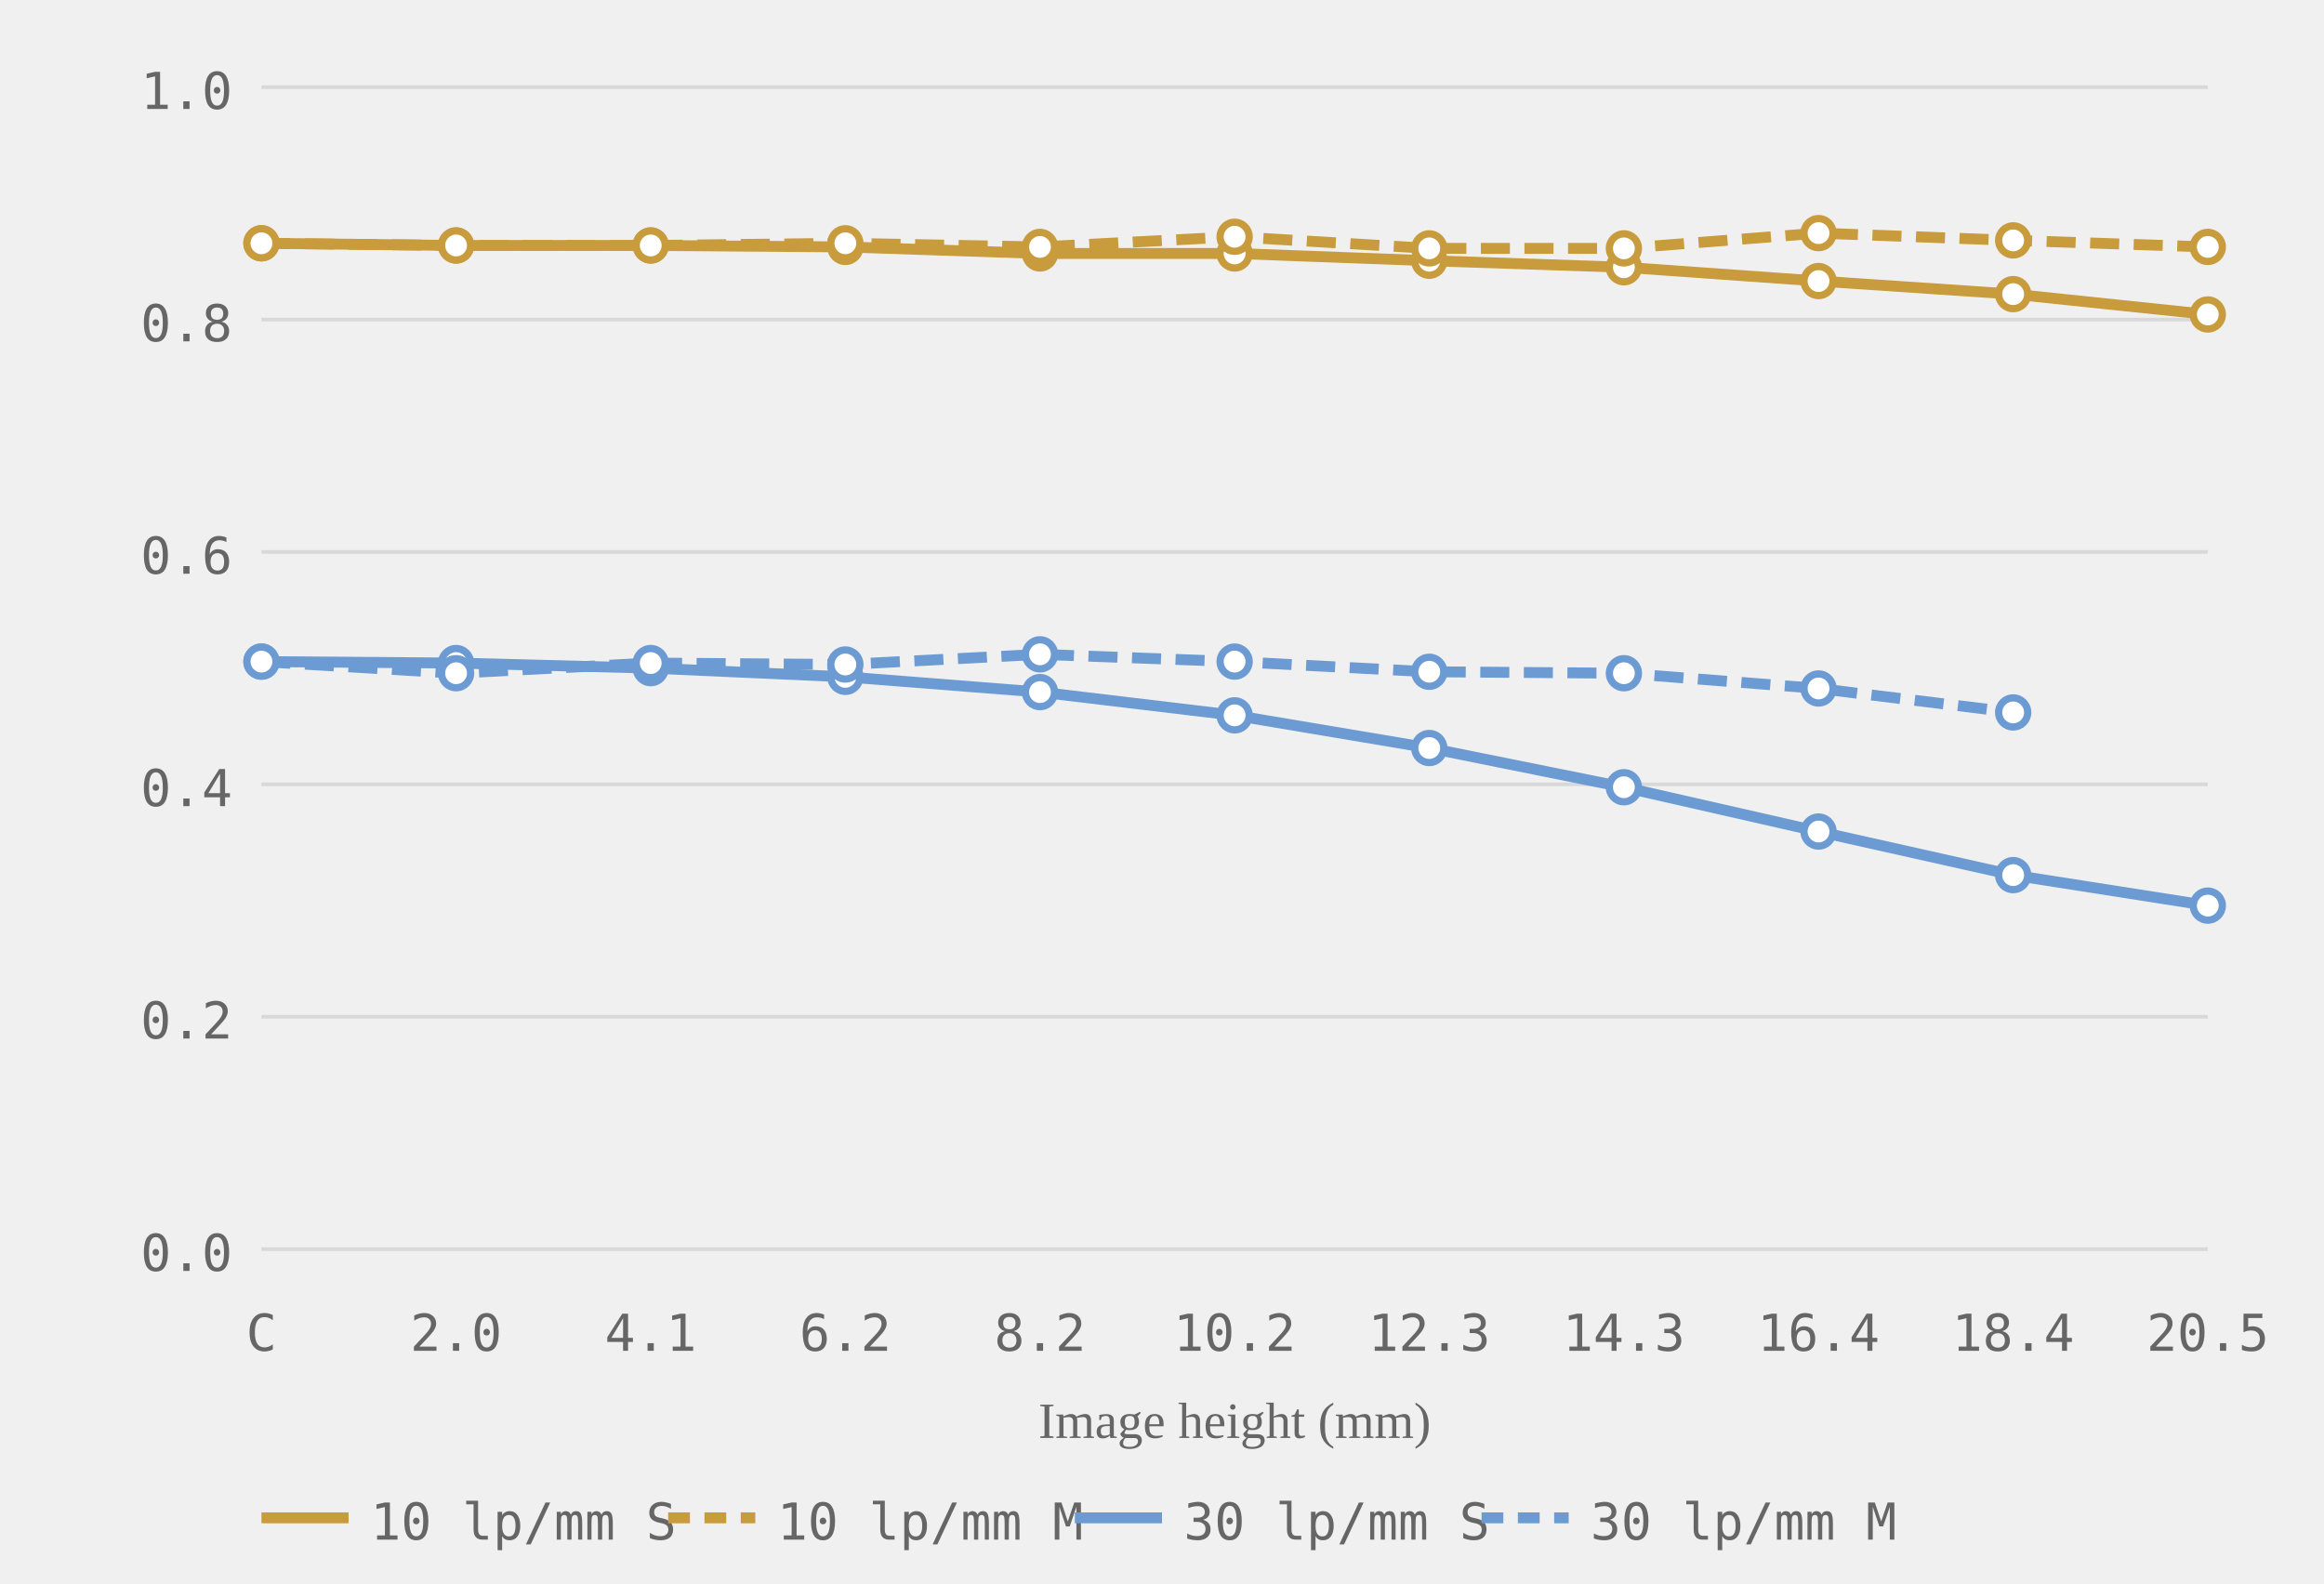
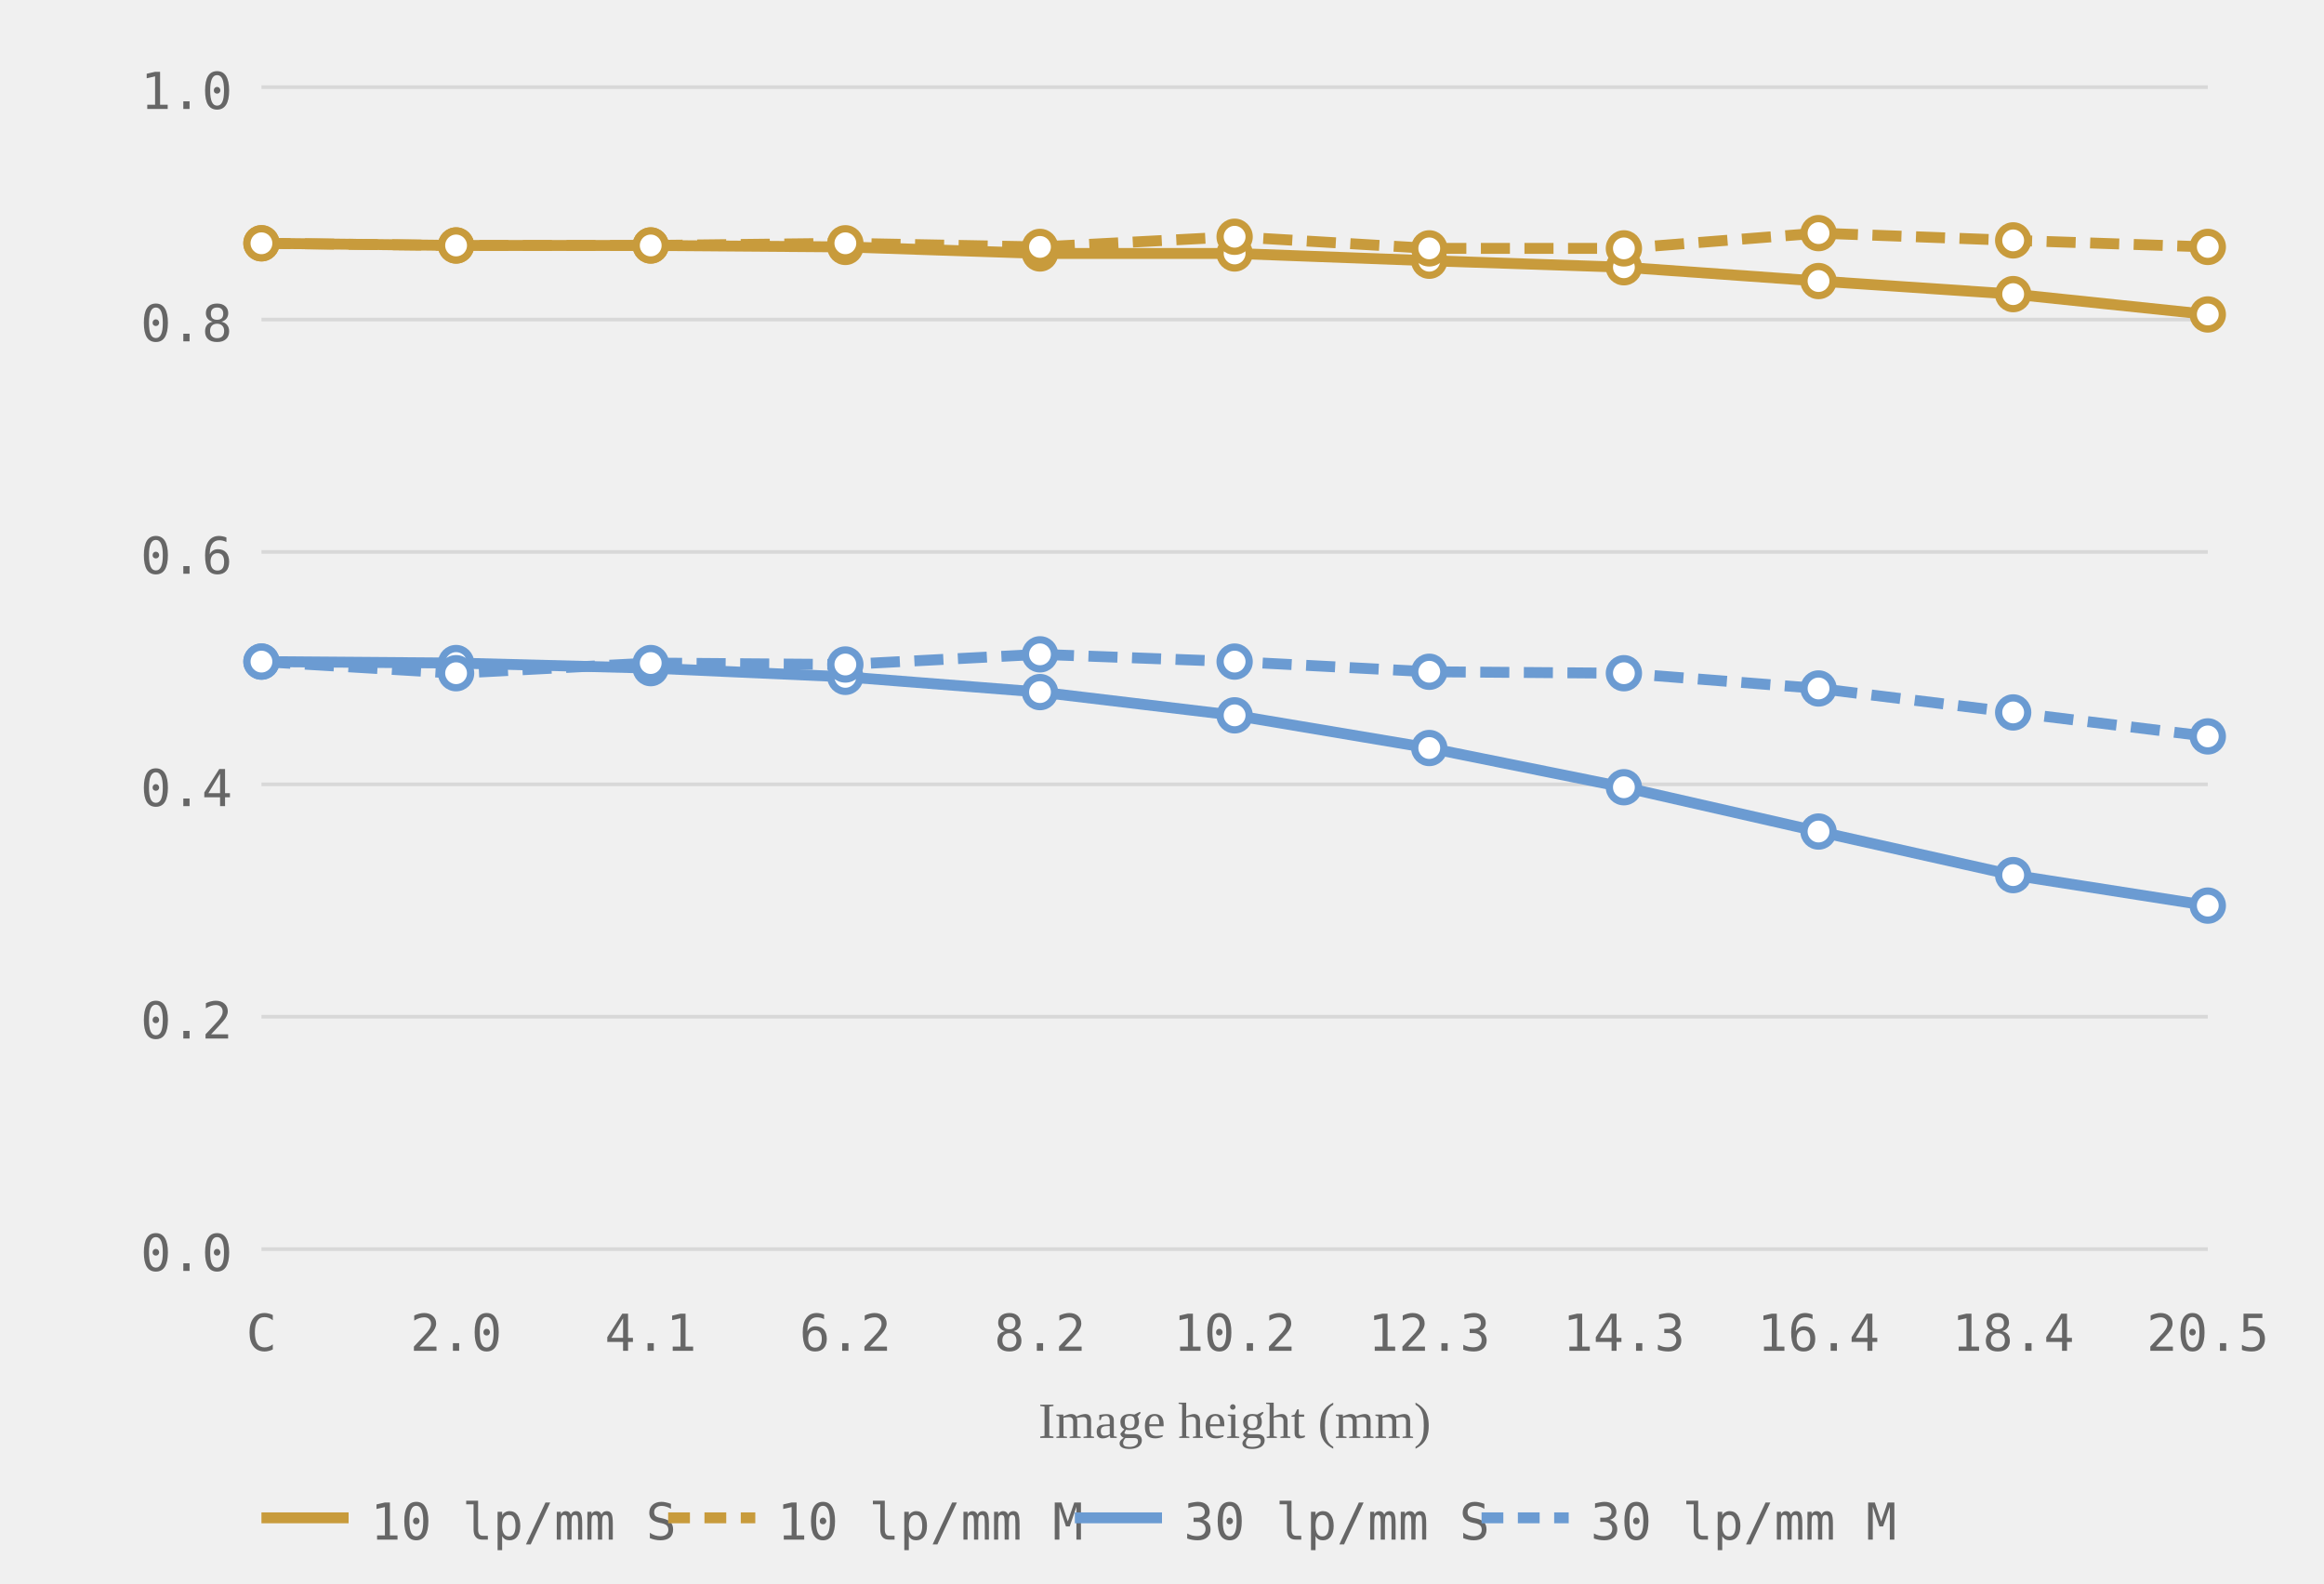
<svg xmlns="http://www.w3.org/2000/svg" viewBox="0 0 320 218" role="img" aria-label="MTF chart, generated from readings">
  <style>.grid-line { stroke: #d8d8d8; stroke-width: 0.5; }.axis-label { font-size: 7px; fill: #666666; font-family: ui-monospace, monospace; }.axis-y { text-anchor: end; }.axis-x { text-anchor: middle; }.axis-title { font-size: 7px; fill: #666666; text-anchor: middle; }.curve { fill: none; stroke-width: 1.5; }.curve-m { stroke-dasharray: 4 2; }.dot { fill: white; stroke-width: 1; }.legend-text { font-size: 7px; fill: #666666; font-family: ui-monospace, monospace; }</style>
  <line class="grid-line" x1="36" y1="172.0" x2="304" y2="172.0" />
  <line class="grid-line" x1="36" y1="140.0" x2="304" y2="140.0" />
  <line class="grid-line" x1="36" y1="108.0" x2="304" y2="108.0" />
  <line class="grid-line" x1="36" y1="76.0" x2="304" y2="76.0" />
  <line class="grid-line" x1="36" y1="44.0" x2="304" y2="44.0" />
  <line class="grid-line" x1="36" y1="12.0" x2="304" y2="12.0" />
  <text class="axis-label axis-y" x="32" y="175.0">0.0</text>
  <text class="axis-label axis-y" x="32" y="143.0">0.2</text>
  <text class="axis-label axis-y" x="32" y="111.0">0.4</text>
  <text class="axis-label axis-y" x="32" y="79.0">0.6</text>
  <text class="axis-label axis-y" x="32" y="47.0">0.8</text>
  <text class="axis-label axis-y" x="32" y="15.0">1.0</text>
  <text class="axis-label axis-x" x="36.0" y="186">C</text>
  <text class="axis-label axis-x" x="62.8" y="186">2.0</text>
  <text class="axis-label axis-x" x="89.6" y="186">4.1</text>
  <text class="axis-label axis-x" x="116.4" y="186">6.2</text>
  <text class="axis-label axis-x" x="143.2" y="186">8.2</text>
  <text class="axis-label axis-x" x="170.0" y="186">10.2</text>
  <text class="axis-label axis-x" x="196.8" y="186">12.3</text>
  <text class="axis-label axis-x" x="223.6" y="186">14.3</text>
  <text class="axis-label axis-x" x="250.4" y="186">16.4</text>
  <text class="axis-label axis-x" x="277.2" y="186">18.4</text>
  <text class="axis-label axis-x" x="304.0" y="186">20.5</text>
  <text class="axis-title" x="170.0" y="198">Image height (mm)</text>
  <polyline class="curve curve-10" style="stroke:#c89b3c" points="36.0,33.5 62.8,33.8 89.6,33.8 116.4,34.0 143.2,34.9 170.0,34.9 196.8,35.9 223.6,36.8 250.4,38.7 277.2,40.5 304.0,43.3" />
  <polyline class="curve curve-10 curve-m" style="stroke:#c89b3c" points="36.0,33.5 62.8,33.8 89.6,33.8 116.4,33.5 143.2,34.0 170.0,32.6 196.8,34.2 223.6,34.2 250.4,32.1 277.2,33.1 304.0,34.0" stroke-dasharray="4 2" />
  <polyline class="curve curve-30" style="stroke:#6b9bd2" points="36.0,91.1 62.8,91.3 89.6,92.0 116.4,93.2 143.2,95.3 170.0,98.5 196.8,103.0 223.6,108.4 250.4,114.5 277.2,120.5 304.0,124.7" />
-   <polyline class="curve curve-30 curve-m" style="stroke:#6b9bd2" points="36.0,91.1 62.8,92.7 89.6,91.3 116.4,91.5 143.2,90.1 170.0,91.1 196.8,92.5 223.6,92.7 250.4,94.8 277.2,98.1" stroke-dasharray="4 2" />
+   <polyline class="curve curve-30 curve-m" style="stroke:#6b9bd2" points="36.0,91.1 62.8,92.7 89.6,91.3 116.4,91.5 143.2,90.1 170.0,91.1 196.8,92.5 223.6,92.7 250.4,94.8 277.2,98.1 304.0,101.4" stroke-dasharray="4 2" />
  <circle class="dot dot-10" style="stroke:#c89b3c" cx="36.0" cy="33.5" r="2" />
  <circle class="dot dot-10" style="stroke:#c89b3c" cx="62.8" cy="33.8" r="2" />
  <circle class="dot dot-10" style="stroke:#c89b3c" cx="89.6" cy="33.8" r="2" />
  <circle class="dot dot-10" style="stroke:#c89b3c" cx="116.4" cy="34.0" r="2" />
  <circle class="dot dot-10" style="stroke:#c89b3c" cx="143.2" cy="34.9" r="2" />
  <circle class="dot dot-10" style="stroke:#c89b3c" cx="170.0" cy="34.9" r="2" />
  <circle class="dot dot-10" style="stroke:#c89b3c" cx="196.8" cy="35.9" r="2" />
  <circle class="dot dot-10" style="stroke:#c89b3c" cx="223.6" cy="36.8" r="2" />
  <circle class="dot dot-10" style="stroke:#c89b3c" cx="250.4" cy="38.7" r="2" />
  <circle class="dot dot-10" style="stroke:#c89b3c" cx="277.2" cy="40.5" r="2" />
  <circle class="dot dot-10" style="stroke:#c89b3c" cx="304.0" cy="43.3" r="2" />
  <circle class="dot dot-10" style="stroke:#c89b3c" cx="36.0" cy="33.5" r="2" />
  <circle class="dot dot-10" style="stroke:#c89b3c" cx="62.8" cy="33.8" r="2" />
  <circle class="dot dot-10" style="stroke:#c89b3c" cx="89.6" cy="33.8" r="2" />
  <circle class="dot dot-10" style="stroke:#c89b3c" cx="116.4" cy="33.5" r="2" />
  <circle class="dot dot-10" style="stroke:#c89b3c" cx="143.2" cy="34.0" r="2" />
  <circle class="dot dot-10" style="stroke:#c89b3c" cx="170.0" cy="32.6" r="2" />
  <circle class="dot dot-10" style="stroke:#c89b3c" cx="196.8" cy="34.2" r="2" />
  <circle class="dot dot-10" style="stroke:#c89b3c" cx="223.6" cy="34.2" r="2" />
  <circle class="dot dot-10" style="stroke:#c89b3c" cx="250.4" cy="32.1" r="2" />
  <circle class="dot dot-10" style="stroke:#c89b3c" cx="277.2" cy="33.1" r="2" />
  <circle class="dot dot-10" style="stroke:#c89b3c" cx="304.0" cy="34.0" r="2" />
  <circle class="dot dot-30" style="stroke:#6b9bd2" cx="36.0" cy="91.1" r="2" />
  <circle class="dot dot-30" style="stroke:#6b9bd2" cx="62.8" cy="91.3" r="2" />
  <circle class="dot dot-30" style="stroke:#6b9bd2" cx="89.6" cy="92.0" r="2" />
  <circle class="dot dot-30" style="stroke:#6b9bd2" cx="116.4" cy="93.2" r="2" />
  <circle class="dot dot-30" style="stroke:#6b9bd2" cx="143.2" cy="95.3" r="2" />
  <circle class="dot dot-30" style="stroke:#6b9bd2" cx="170.0" cy="98.5" r="2" />
  <circle class="dot dot-30" style="stroke:#6b9bd2" cx="196.8" cy="103.0" r="2" />
  <circle class="dot dot-30" style="stroke:#6b9bd2" cx="223.6" cy="108.4" r="2" />
  <circle class="dot dot-30" style="stroke:#6b9bd2" cx="250.4" cy="114.5" r="2" />
  <circle class="dot dot-30" style="stroke:#6b9bd2" cx="277.2" cy="120.5" r="2" />
  <circle class="dot dot-30" style="stroke:#6b9bd2" cx="304.0" cy="124.7" r="2" />
  <circle class="dot dot-30" style="stroke:#6b9bd2" cx="36.0" cy="91.1" r="2" />
  <circle class="dot dot-30" style="stroke:#6b9bd2" cx="62.8" cy="92.7" r="2" />
  <circle class="dot dot-30" style="stroke:#6b9bd2" cx="89.6" cy="91.3" r="2" />
  <circle class="dot dot-30" style="stroke:#6b9bd2" cx="116.4" cy="91.5" r="2" />
  <circle class="dot dot-30" style="stroke:#6b9bd2" cx="143.2" cy="90.1" r="2" />
  <circle class="dot dot-30" style="stroke:#6b9bd2" cx="170.0" cy="91.1" r="2" />
  <circle class="dot dot-30" style="stroke:#6b9bd2" cx="196.8" cy="92.5" r="2" />
  <circle class="dot dot-30" style="stroke:#6b9bd2" cx="223.6" cy="92.7" r="2" />
  <circle class="dot dot-30" style="stroke:#6b9bd2" cx="250.4" cy="94.8" r="2" />
  <circle class="dot dot-30" style="stroke:#6b9bd2" cx="277.2" cy="98.1" r="2" />
+   <circle class="dot dot-30" style="stroke:#6b9bd2" cx="304.0" cy="101.4" r="2" />
  <line x1="36" y1="209" x2="48" y2="209" stroke="#c89b3c" stroke-width="1.5" />
  <text class="legend-text" x="51" y="212">10 lp/mm S</text>
  <line x1="92" y1="209" x2="104" y2="209" stroke="#c89b3c" stroke-width="1.5" stroke-dasharray="3 2" />
  <text class="legend-text" x="107" y="212">10 lp/mm M</text>
  <line x1="148" y1="209" x2="160" y2="209" stroke="#6b9bd2" stroke-width="1.5" />
  <text class="legend-text" x="163" y="212">30 lp/mm S</text>
  <line x1="204" y1="209" x2="216" y2="209" stroke="#6b9bd2" stroke-width="1.5" stroke-dasharray="3 2" />
  <text class="legend-text" x="219" y="212">30 lp/mm M</text>
</svg>
